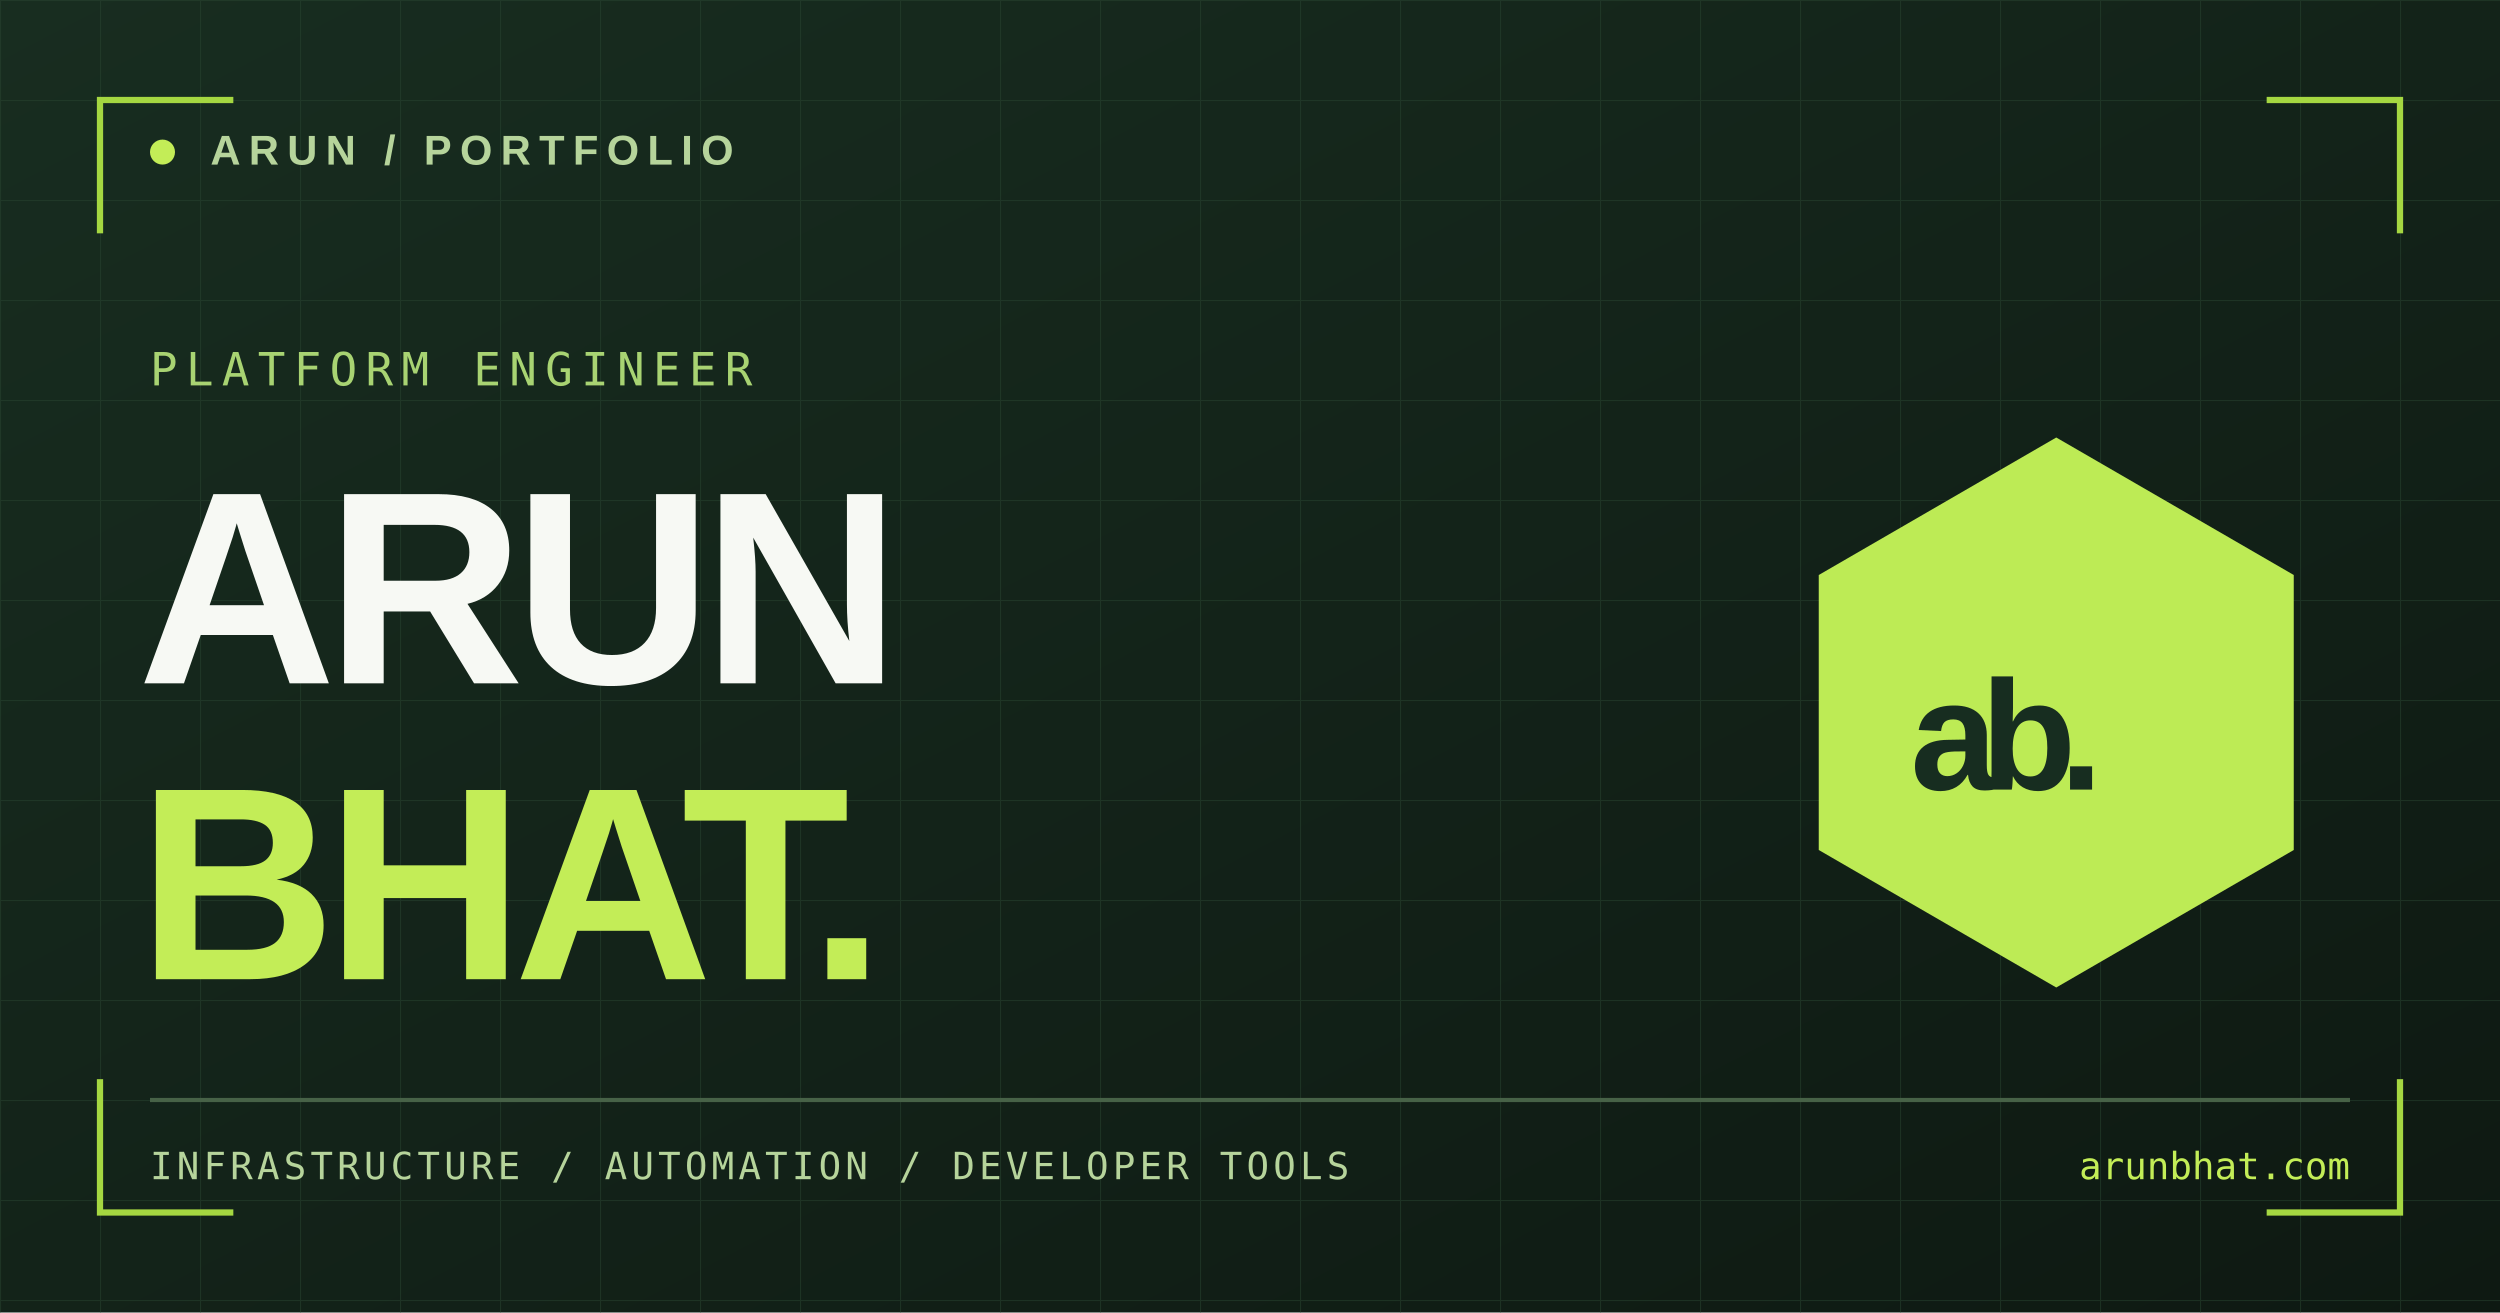
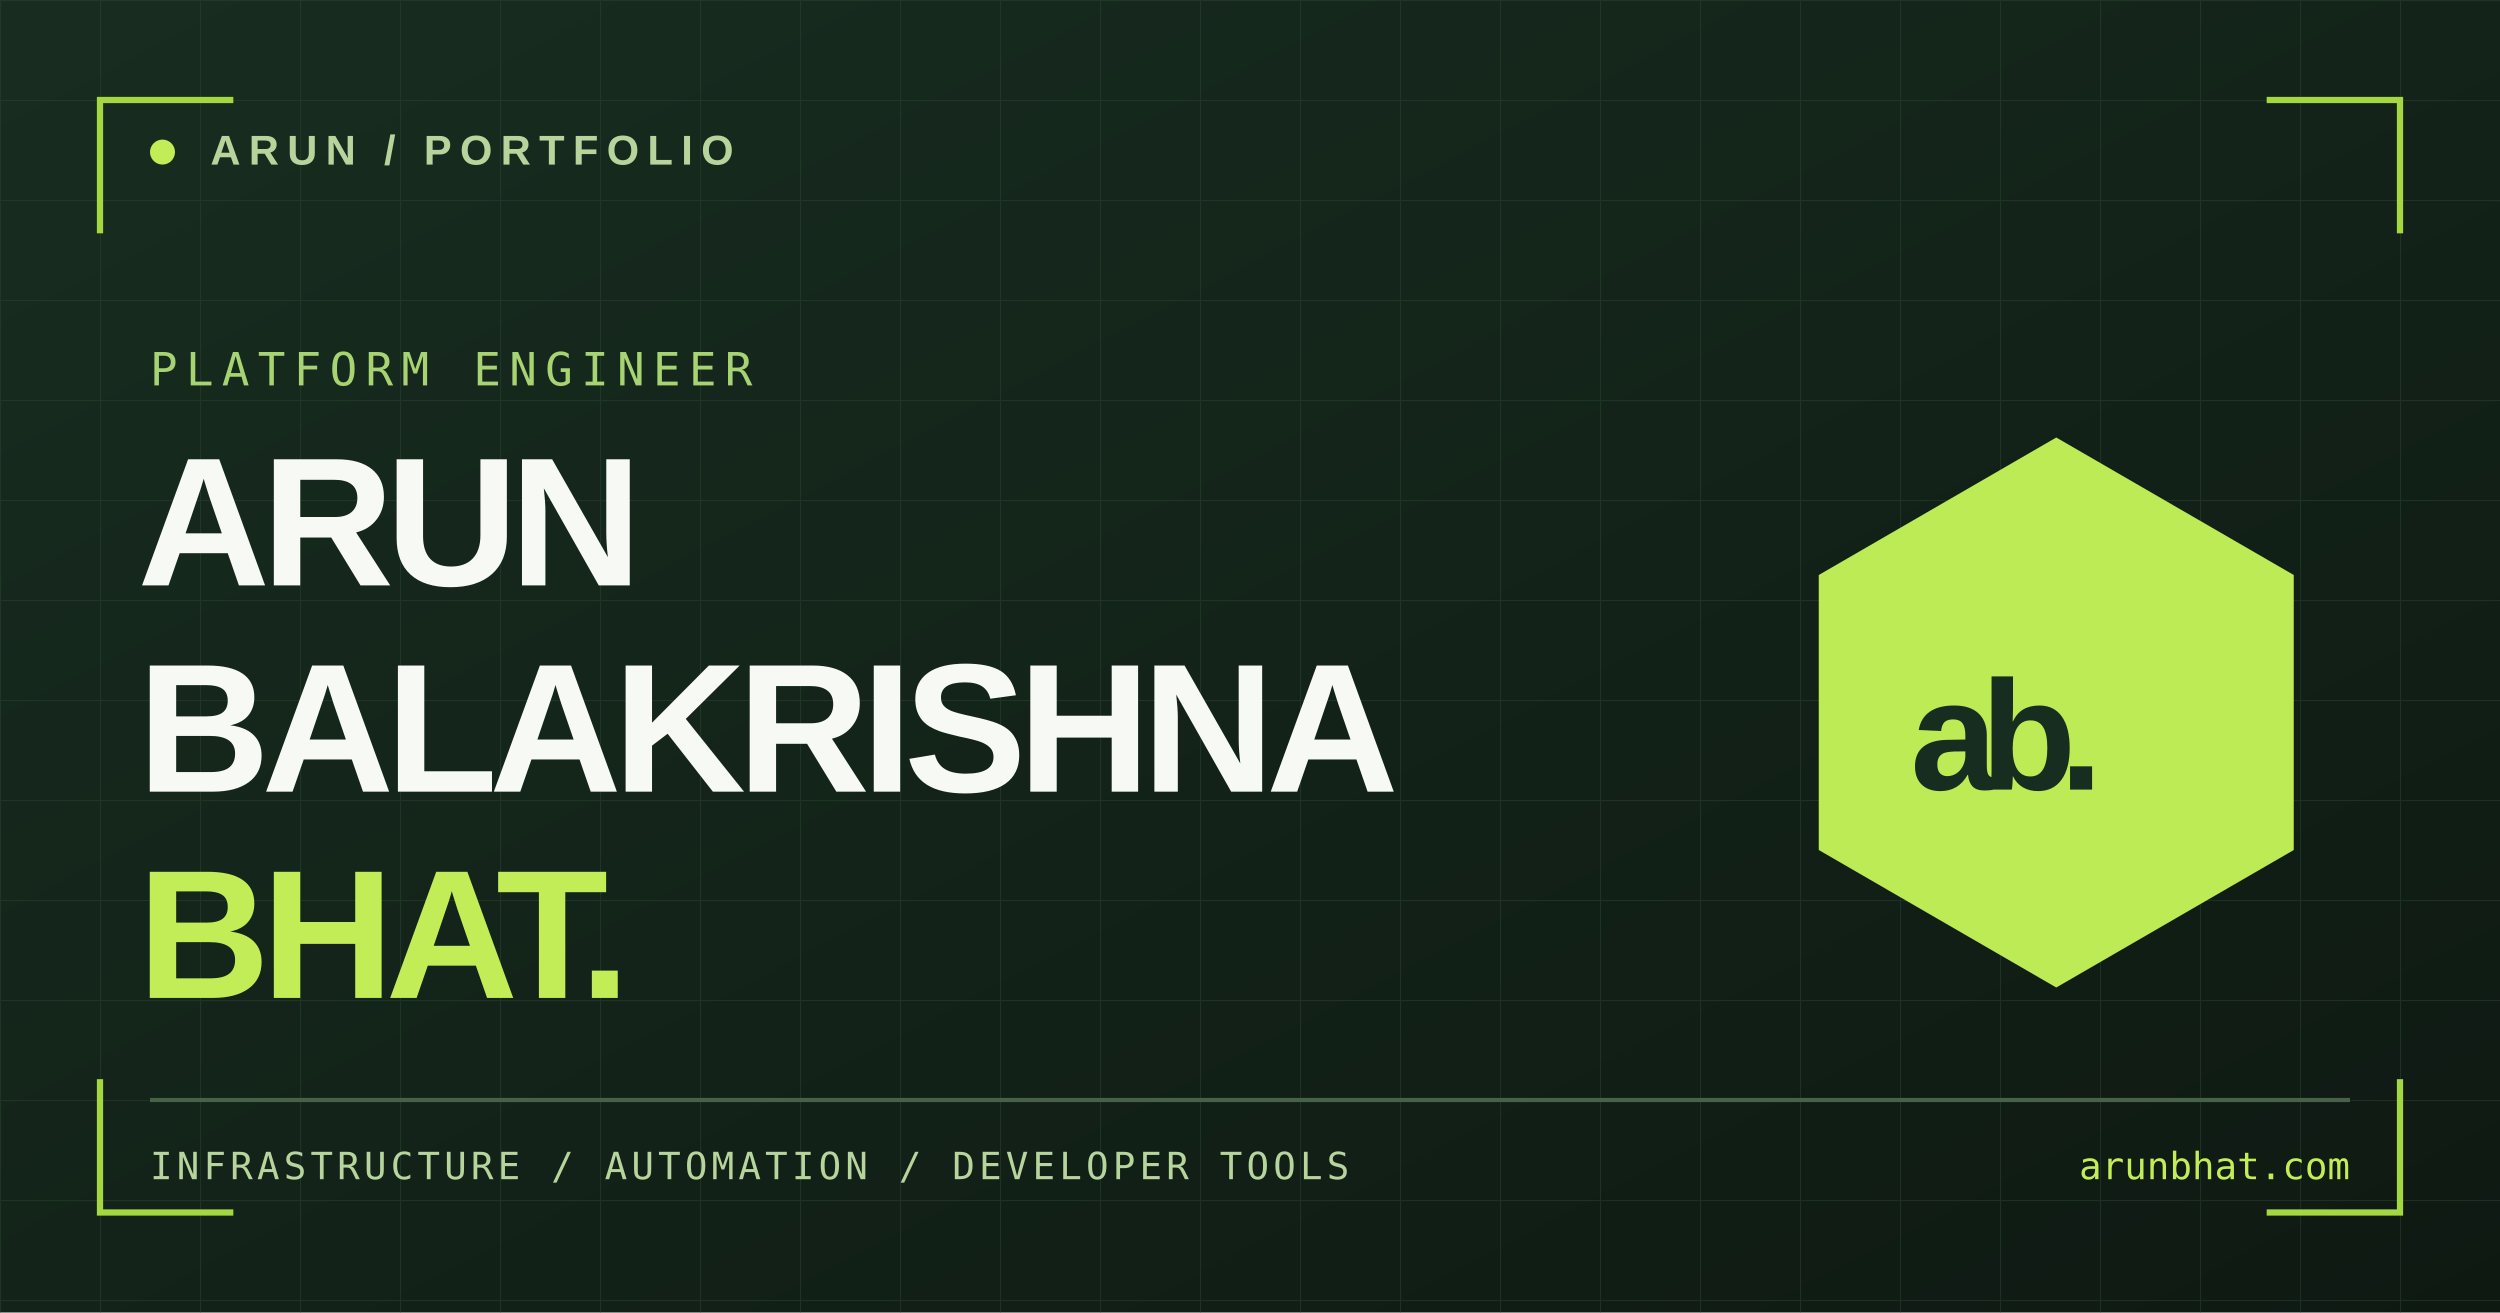
<svg xmlns="http://www.w3.org/2000/svg" width="1200" height="630" viewBox="0 0 1200 630">
  <defs>
    <pattern id="grid" width="48" height="48" patternUnits="userSpaceOnUse">
      <path d="M48 0H0V48" fill="none" stroke="#2a4631" stroke-width="1" />
    </pattern>
    <linearGradient id="fade" x1="0" x2="1" y1="0" y2="1">
      <stop stop-color="#182d20" />
      <stop offset="1" stop-color="#0e1912" />
    </linearGradient>
  </defs>
  <rect width="1200" height="630" fill="url(#fade)" />
  <rect width="1200" height="630" fill="url(#grid)" opacity=".5" />
  <path d="M48 112V48h64M1088 48h64v64M48 518v64h64M1088 582h64v-64" fill="none" stroke="#a5d741" stroke-width="3" />
  <rect x="72" y="67" width="12" height="12" rx="6" fill="#c3ed57" />
  <text x="101" y="79" fill="#b6d49b" font-family="Arial,Helvetica,sans-serif" font-size="20" font-weight="700" letter-spacing="4">ARUN / PORTFOLIO</text>
  <text x="72" y="185" fill="#a8d372" font-family="Consolas,monospace" font-size="22" letter-spacing="4">PLATFORM ENGINEER</text>
-   <text x="66" y="328" fill="#f7f9f4" font-family="Arial,Helvetica,sans-serif" font-size="132" font-weight="800" letter-spacing="-5">ARUN</text>
-   <text x="66" y="470" fill="#c3ed57" font-family="Arial,Helvetica,sans-serif" font-size="132" font-weight="800" letter-spacing="-5">BHAT.</text>
+   <text x="66" y="281" fill="#f7f9f4" font-family="Arial,Helvetica,sans-serif" font-size="88" font-weight="800" letter-spacing="-4">ARUN</text>
+   <text x="66" y="380" fill="#f7f9f4" font-family="Arial,Helvetica,sans-serif" font-size="88" font-weight="800" letter-spacing="-4">BALAKRISHNA</text>
+   <text x="66" y="479" fill="#c3ed57" font-family="Arial,Helvetica,sans-serif" font-size="88" font-weight="800" letter-spacing="-4">BHAT.</text>
  <path d="M987 210l114 66v132l-114 66-114-66V276z" fill="#bdeb55" />
  <text x="917" y="379" fill="#172d20" font-family="Arial,Helvetica,sans-serif" font-size="75" font-weight="800" letter-spacing="-8">ab.</text>
  <path d="M72 528h1056" stroke="#476247" stroke-width="2" />
  <text x="72" y="566" fill="#b6d49b" font-family="Consolas,monospace" font-size="18" letter-spacing="2">INFRASTRUCTURE  /  AUTOMATION  /  DEVELOPER TOOLS</text>
  <text x="1128" y="566" fill="#c3ed57" font-family="Consolas,monospace" font-size="18" text-anchor="end">arunbhat.com</text>
</svg>
